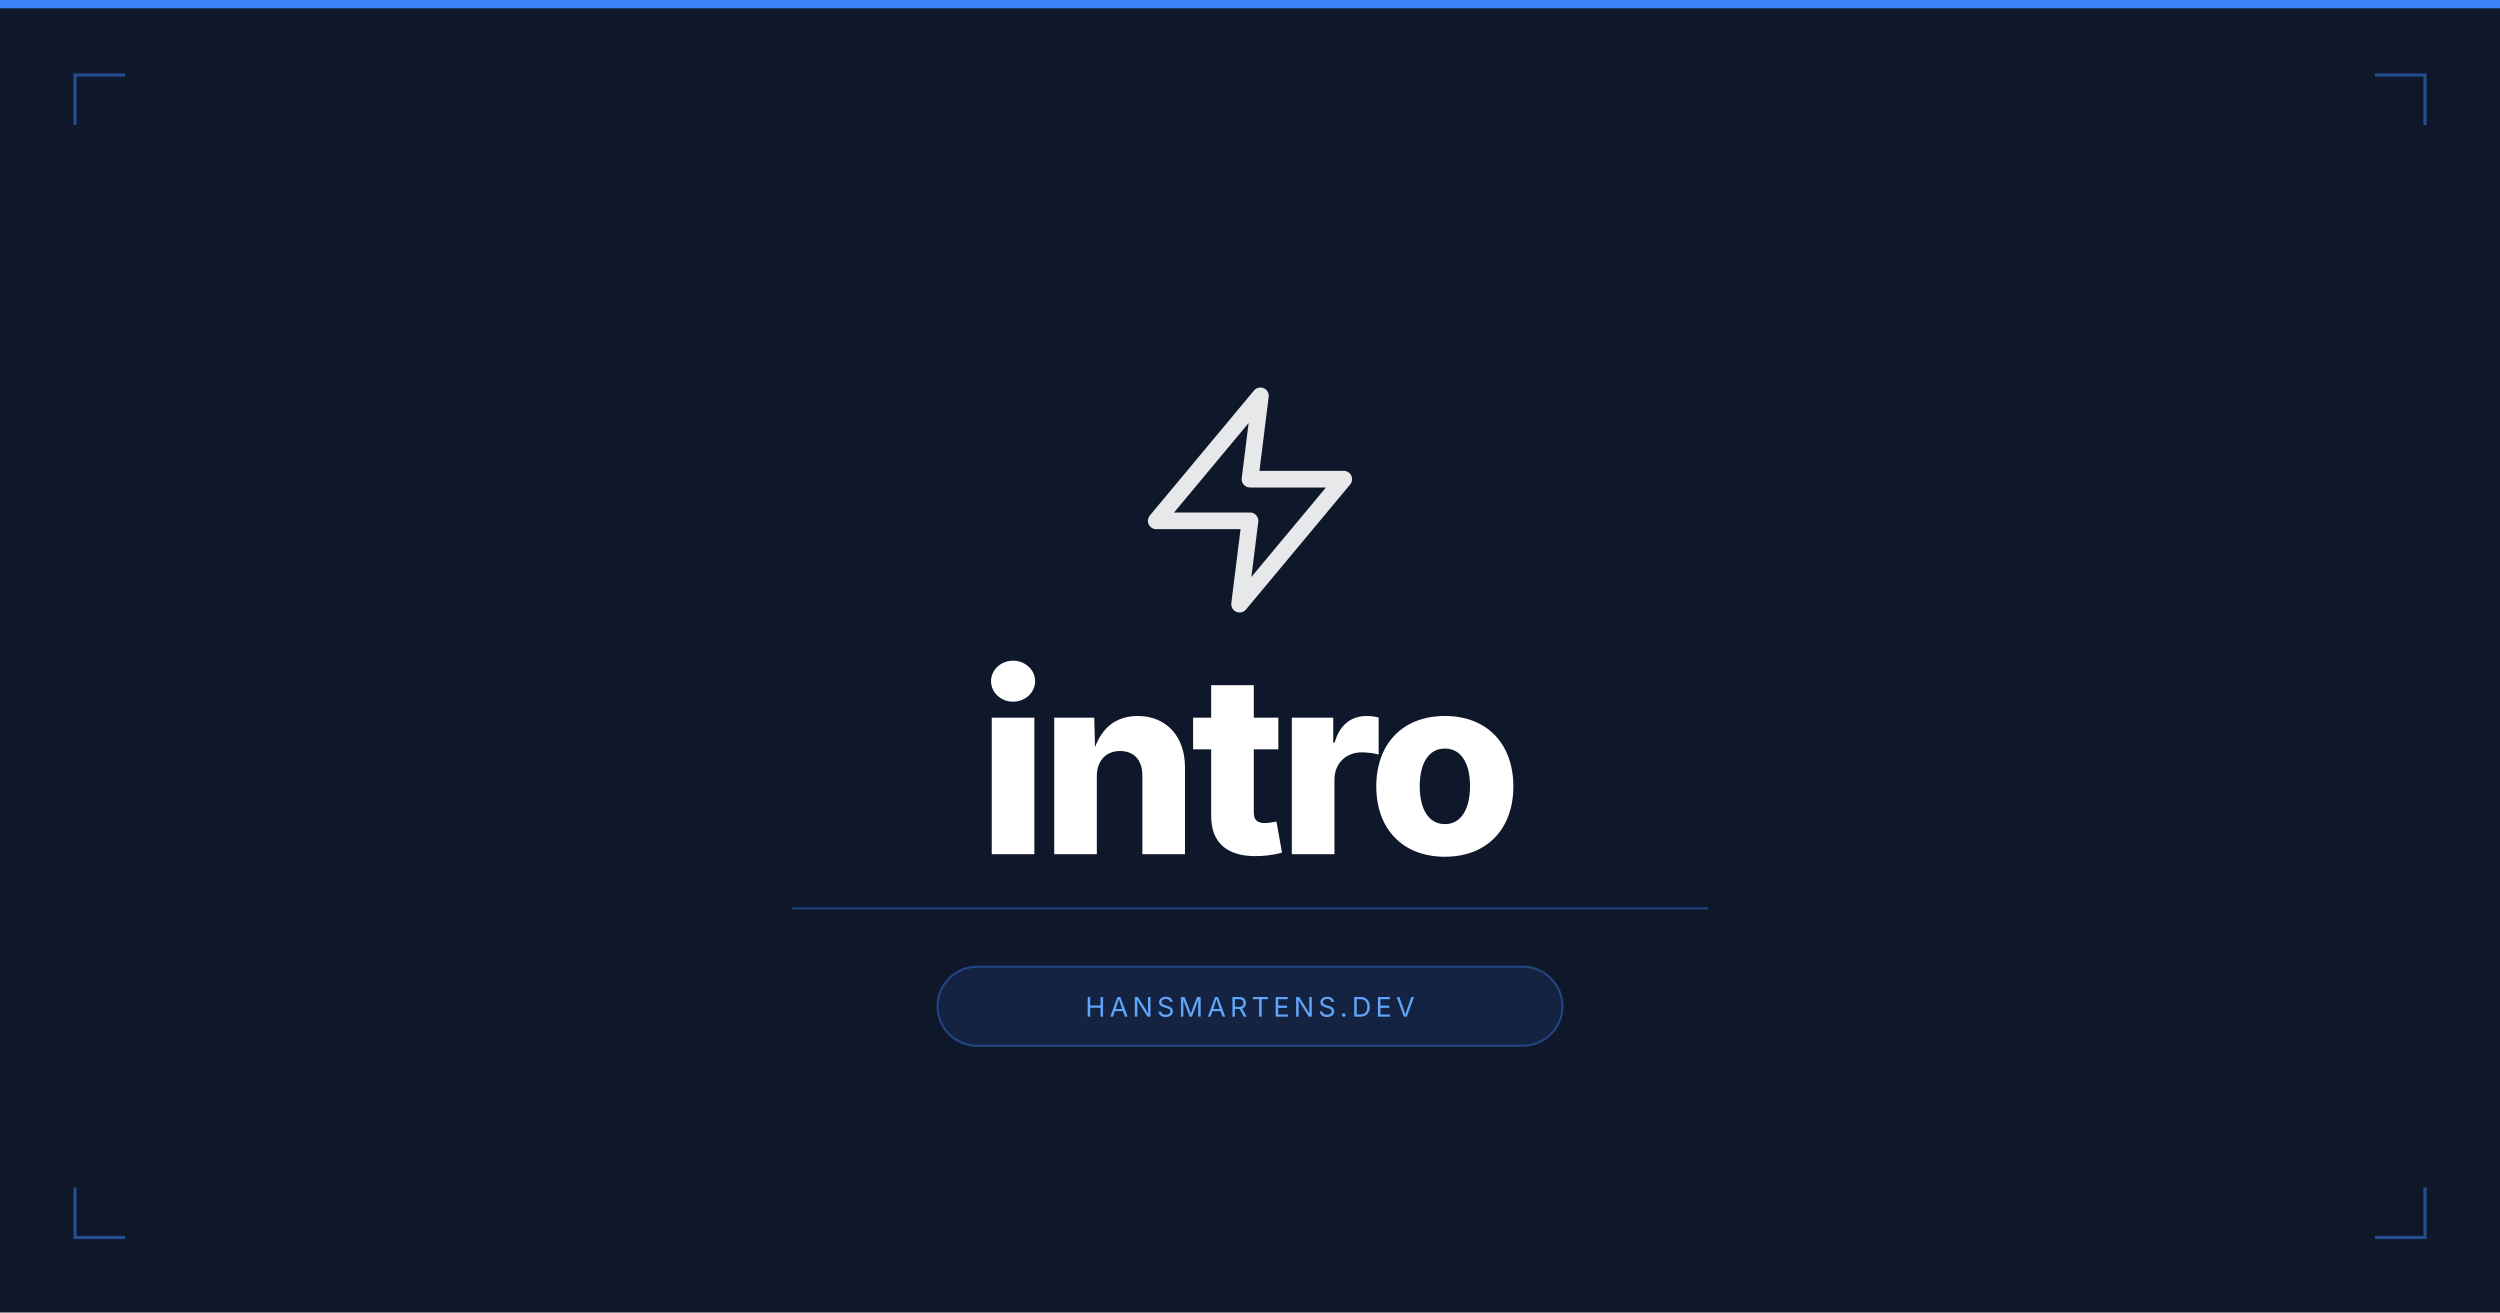
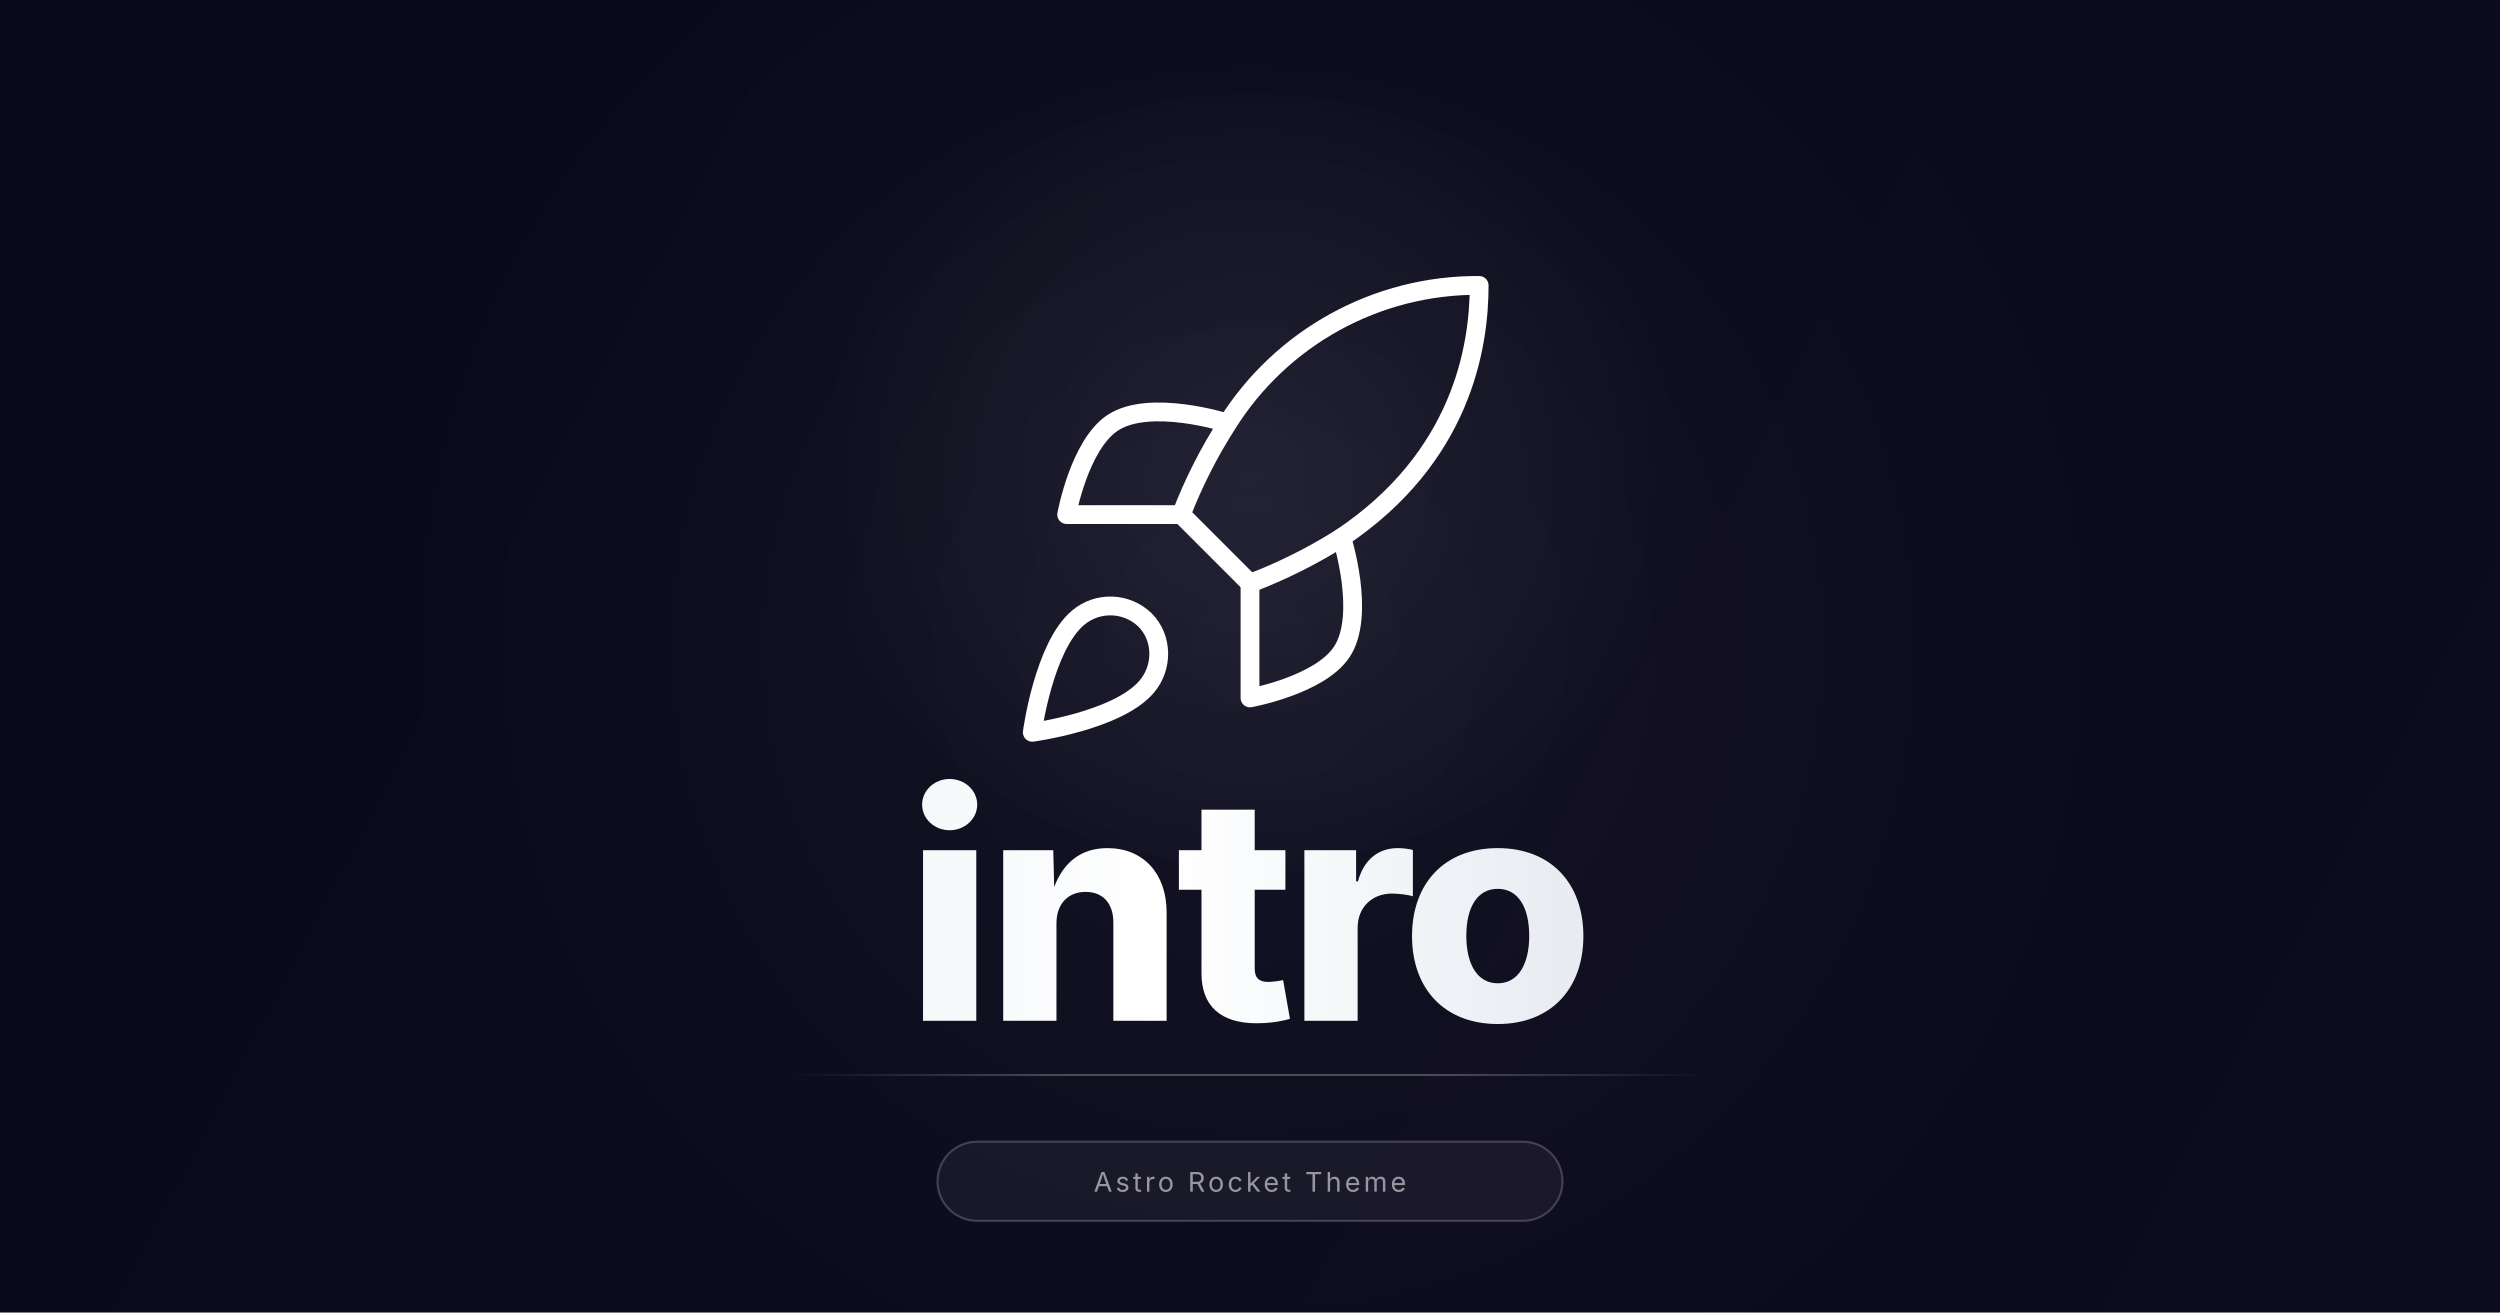
<svg xmlns="http://www.w3.org/2000/svg" width="1200" height="630" viewBox="0 0 1200 630" fill="none">
-   <rect width="1200" height="630" fill="#0f172a" />
-   <rect x="0" y="0" width="1200" height="4" fill="#3b82f6" />
-   <g transform="translate(540, 180) scale(5)" stroke="#ffffff" stroke-width="1.6" stroke-linecap="round" stroke-linejoin="round" fill="none" opacity="0.9">
-     <polygon points="13 2 3 14 12 14 11 22 21 10 12 10 13 2" />
+   <defs>
+     <linearGradient id="bg" x1="0" y1="0" x2="1200" y2="630" gradientUnits="userSpaceOnUse">
+       <stop offset="0%" stop-color="#09091a" />
+       <stop offset="100%" stop-color="#0d0b1e" />
+     </linearGradient>
+     <radialGradient id="glowMain" cx="600" cy="310" r="420" gradientUnits="userSpaceOnUse">
+       <stop offset="0%" stop-color="#ffffff" stop-opacity="0.04" />
+       <stop offset="100%" stop-color="#ffffff" stop-opacity="0" />
+     </radialGradient>
+     <radialGradient id="glowIcon" cx="600" cy="230" r="210" gradientUnits="userSpaceOnUse">
+       <stop offset="0%" stop-color="#ffffff" stop-opacity="0.07" />
+       <stop offset="100%" stop-color="#ffffff" stop-opacity="0" />
+     </radialGradient>
+     <linearGradient id="textGrad" x1="200" y1="0" x2="1000" y2="0" gradientUnits="userSpaceOnUse">
+       <stop offset="0%" stop-color="#e2e8f0" />
+       <stop offset="45%" stop-color="#ffffff" />
+       <stop offset="100%" stop-color="#cbd5e1" />
+     </linearGradient>
+     <linearGradient id="lineGrad" x1="380" y1="0" x2="820" y2="0" gradientUnits="userSpaceOnUse">
+       <stop offset="0%" stop-color="#ffffff" stop-opacity="0" />
+       <stop offset="30%" stop-color="#ffffff" stop-opacity="0.25" />
+       <stop offset="70%" stop-color="#ffffff" stop-opacity="0.25" />
+       <stop offset="100%" stop-color="#ffffff" stop-opacity="0" />
+     </linearGradient>
+   </defs>
+   <rect width="1200" height="630" fill="url(#bg)" />
+   <rect width="1200" height="630" fill="url(#glowMain)" />
+   <ellipse cx="600" cy="230" rx="210" ry="185" fill="url(#glowIcon)" />
+   <g transform="translate(468, 115) scale(11)" stroke="#ffffff" stroke-width="0.82" stroke-linecap="round" stroke-linejoin="round" fill="none">
+     <path d="M4.5 16.5c-1.5 1.26-2 5-2 5s3.74-.5 5-2c.71-.84.7-2.13-.09-2.91a2.18 2.18 0 0 0-2.91-.09z" />
+     <path d="m12 15-3-3a22 22 0 0 1 2-3.95A12.88 12.88 0 0 1 22 2c0 2.72-.78 7.5-6 11a22.35 22.35 0 0 1-4 2z" />
+     <path d="M9 12H4s.55-3.03 2-4c1.62-1.08 5 0 5 0" />
+     <path d="M12 15v5s3.03-.55 4-2c1.08-1.62 0-5 0-5" />
  </g>
-   <text x="600" y="410" font-family="system-ui, -apple-system, sans-serif" font-size="120" font-weight="800" fill="#ffffff" text-anchor="middle" letter-spacing="-4">intro</text>
-   <line x1="380" y1="436" x2="820" y2="436" stroke="#3b82f6" stroke-width="1" stroke-opacity="0.4" />
-   <rect x="450" y="464" width="300" height="38" rx="19" fill="#3b82f6" fill-opacity="0.12" stroke="#3b82f6" stroke-opacity="0.4" stroke-width="1" />
-   <text x="600" y="488" font-family="system-ui, -apple-system, sans-serif" font-size="13" fill="#60a5fa" text-anchor="middle" letter-spacing="2">HANSMARTENS.DEV</text>
-   <path d="M 36 60 L 36 36 L 60 36" stroke="#3b82f6" stroke-width="1.5" fill="none" stroke-opacity="0.5" />
-   <path d="M 1140 36 L 1164 36 L 1164 60" stroke="#3b82f6" stroke-width="1.5" fill="none" stroke-opacity="0.5" />
-   <path d="M 36 570 L 36 594 L 60 594" stroke="#3b82f6" stroke-width="1.5" fill="none" stroke-opacity="0.5" />
-   <path d="M 1140 594 L 1164 594 L 1164 570" stroke="#3b82f6" stroke-width="1.5" fill="none" stroke-opacity="0.5" />
+   <text x="600" y="490" font-family="'Outfit Variable', 'Outfit', -apple-system, BlinkMacSystemFont, 'Segoe UI', sans-serif" font-size="150" font-weight="800" fill="url(#textGrad)" text-anchor="middle" letter-spacing="-4">intro</text>
+   <line x1="380" y1="516" x2="820" y2="516" stroke="url(#lineGrad)" stroke-width="1" />
+   <rect x="450" y="548" width="300" height="38" rx="19" fill="#ffffff" fill-opacity="0.05" stroke="#ffffff" stroke-opacity="0.20" stroke-width="1" />
+   <text x="600" y="572" font-family="'Outfit Variable', 'Outfit', -apple-system, BlinkMacSystemFont, 'Segoe UI', sans-serif" font-size="13" fill="#ffffff" fill-opacity="0.55" text-anchor="middle" letter-spacing="1.5">Astro Rocket Theme</text>
</svg>
